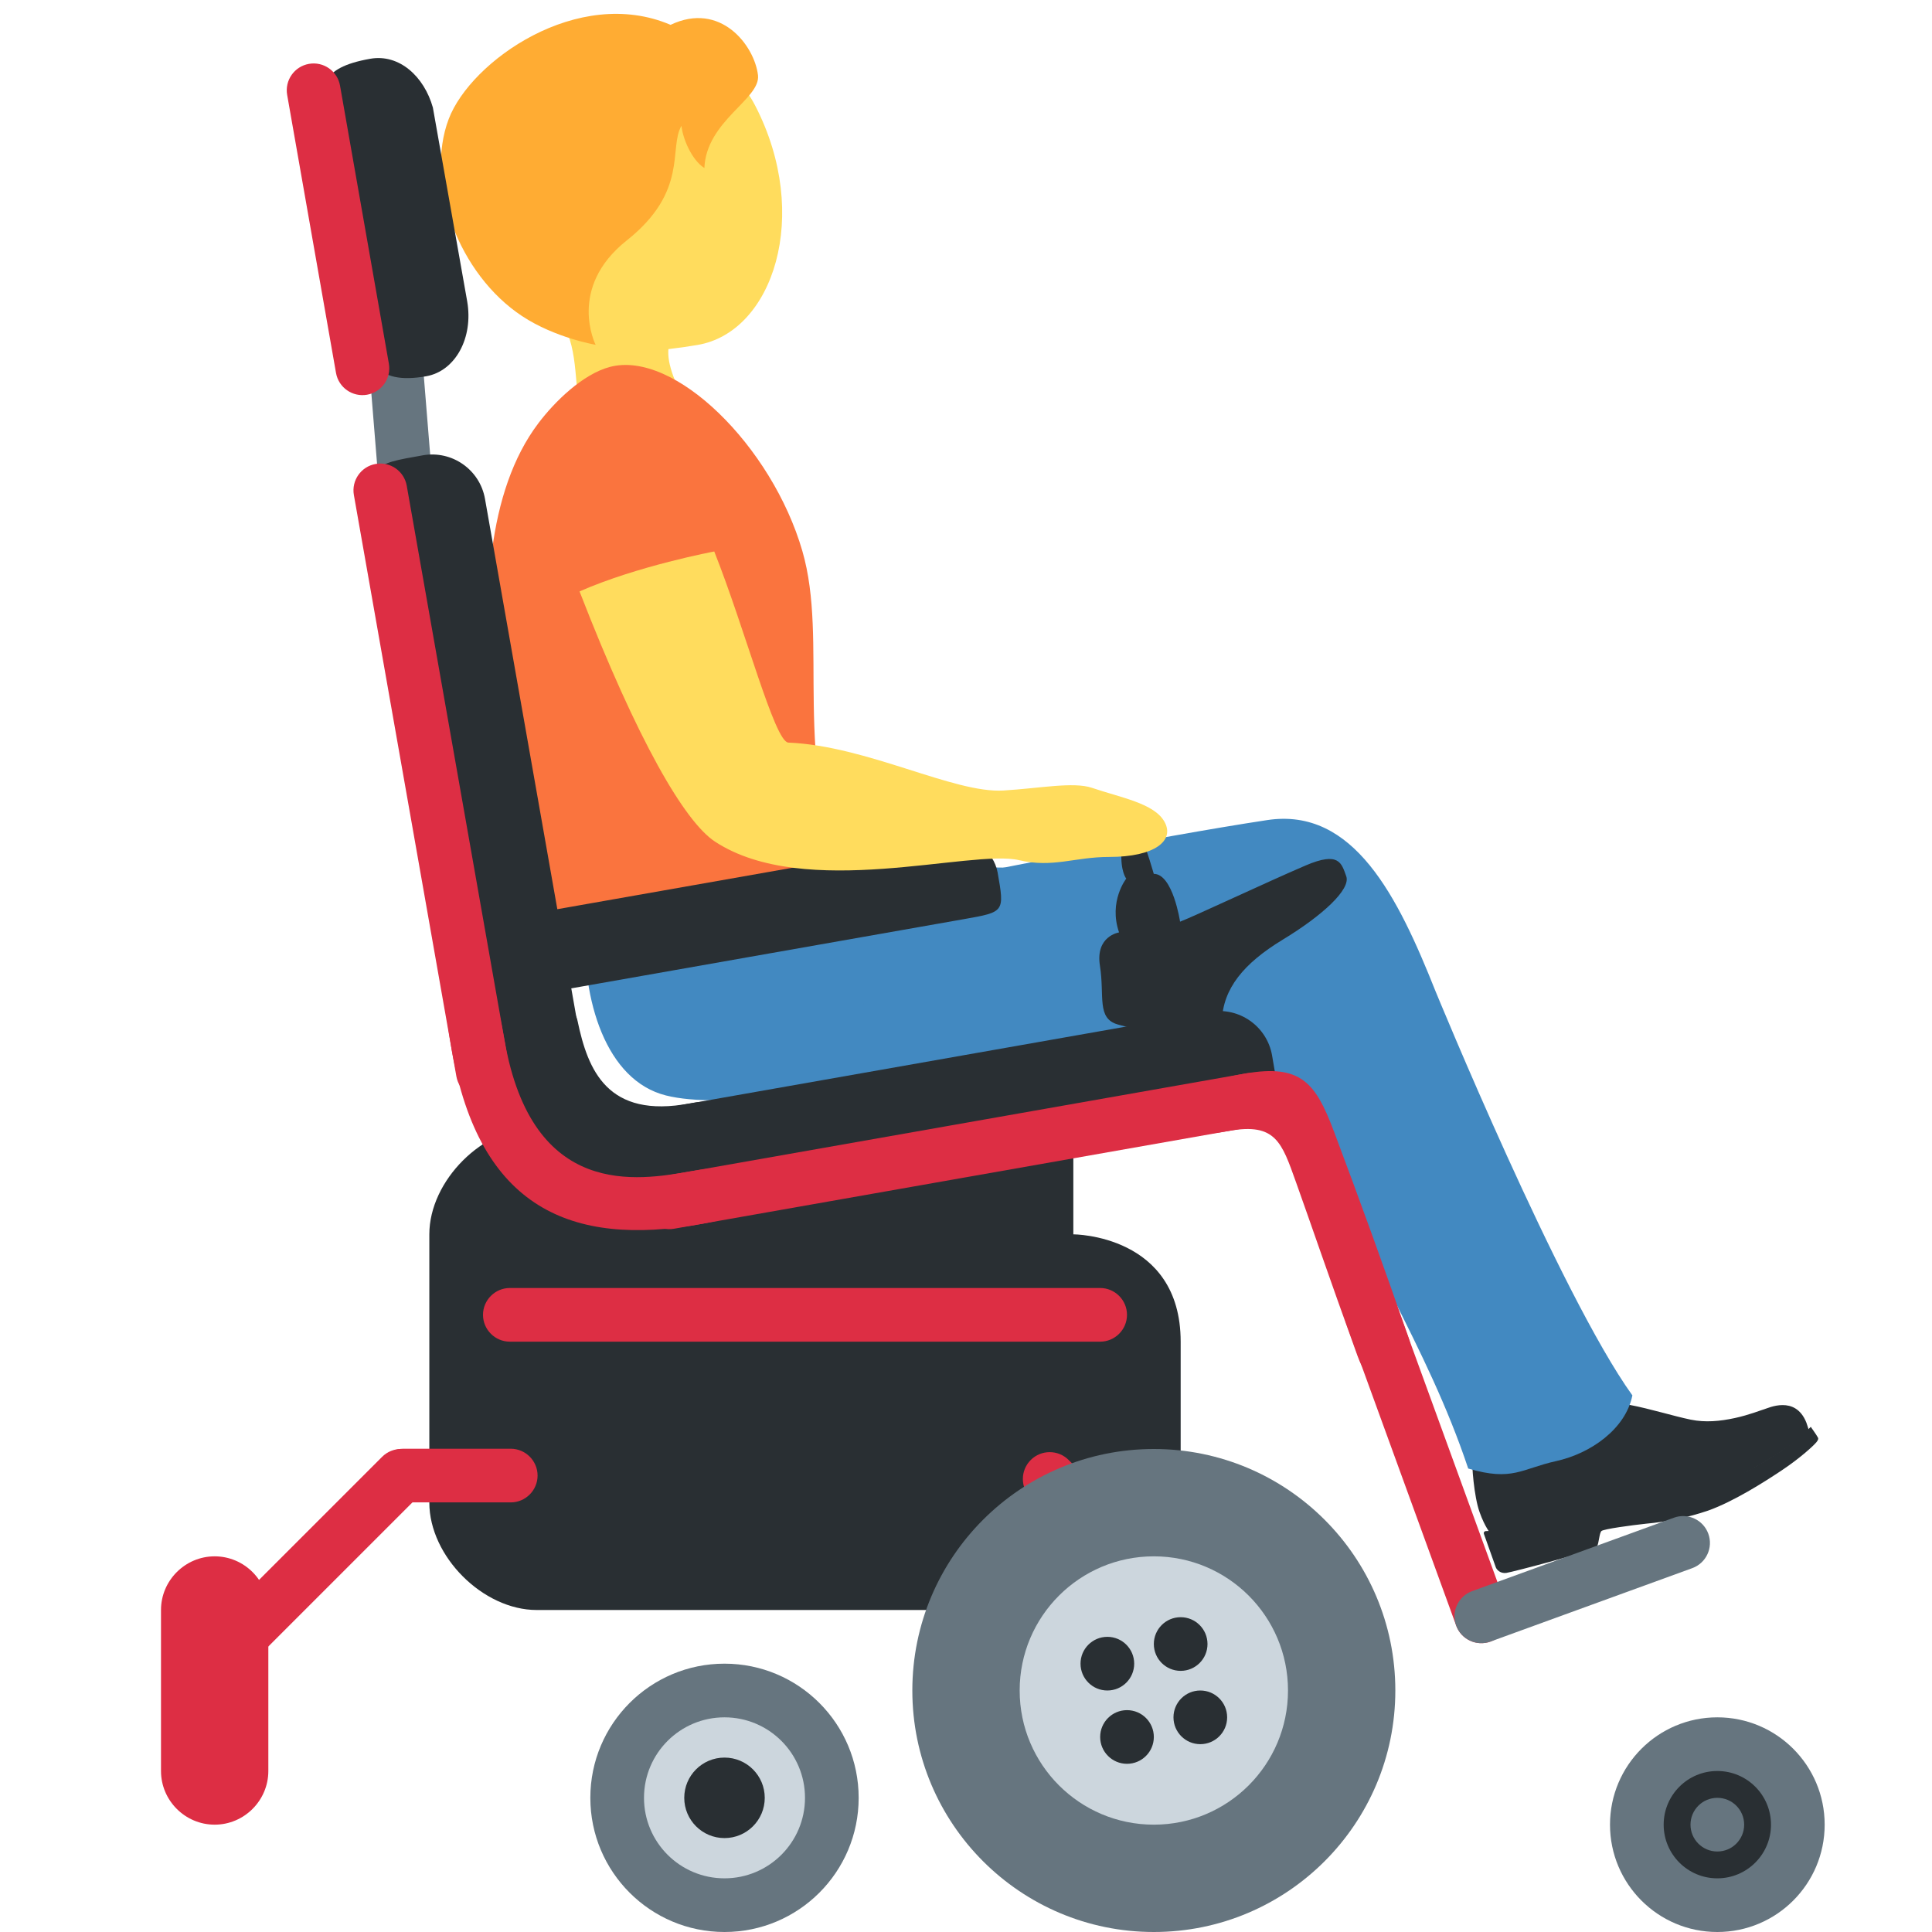
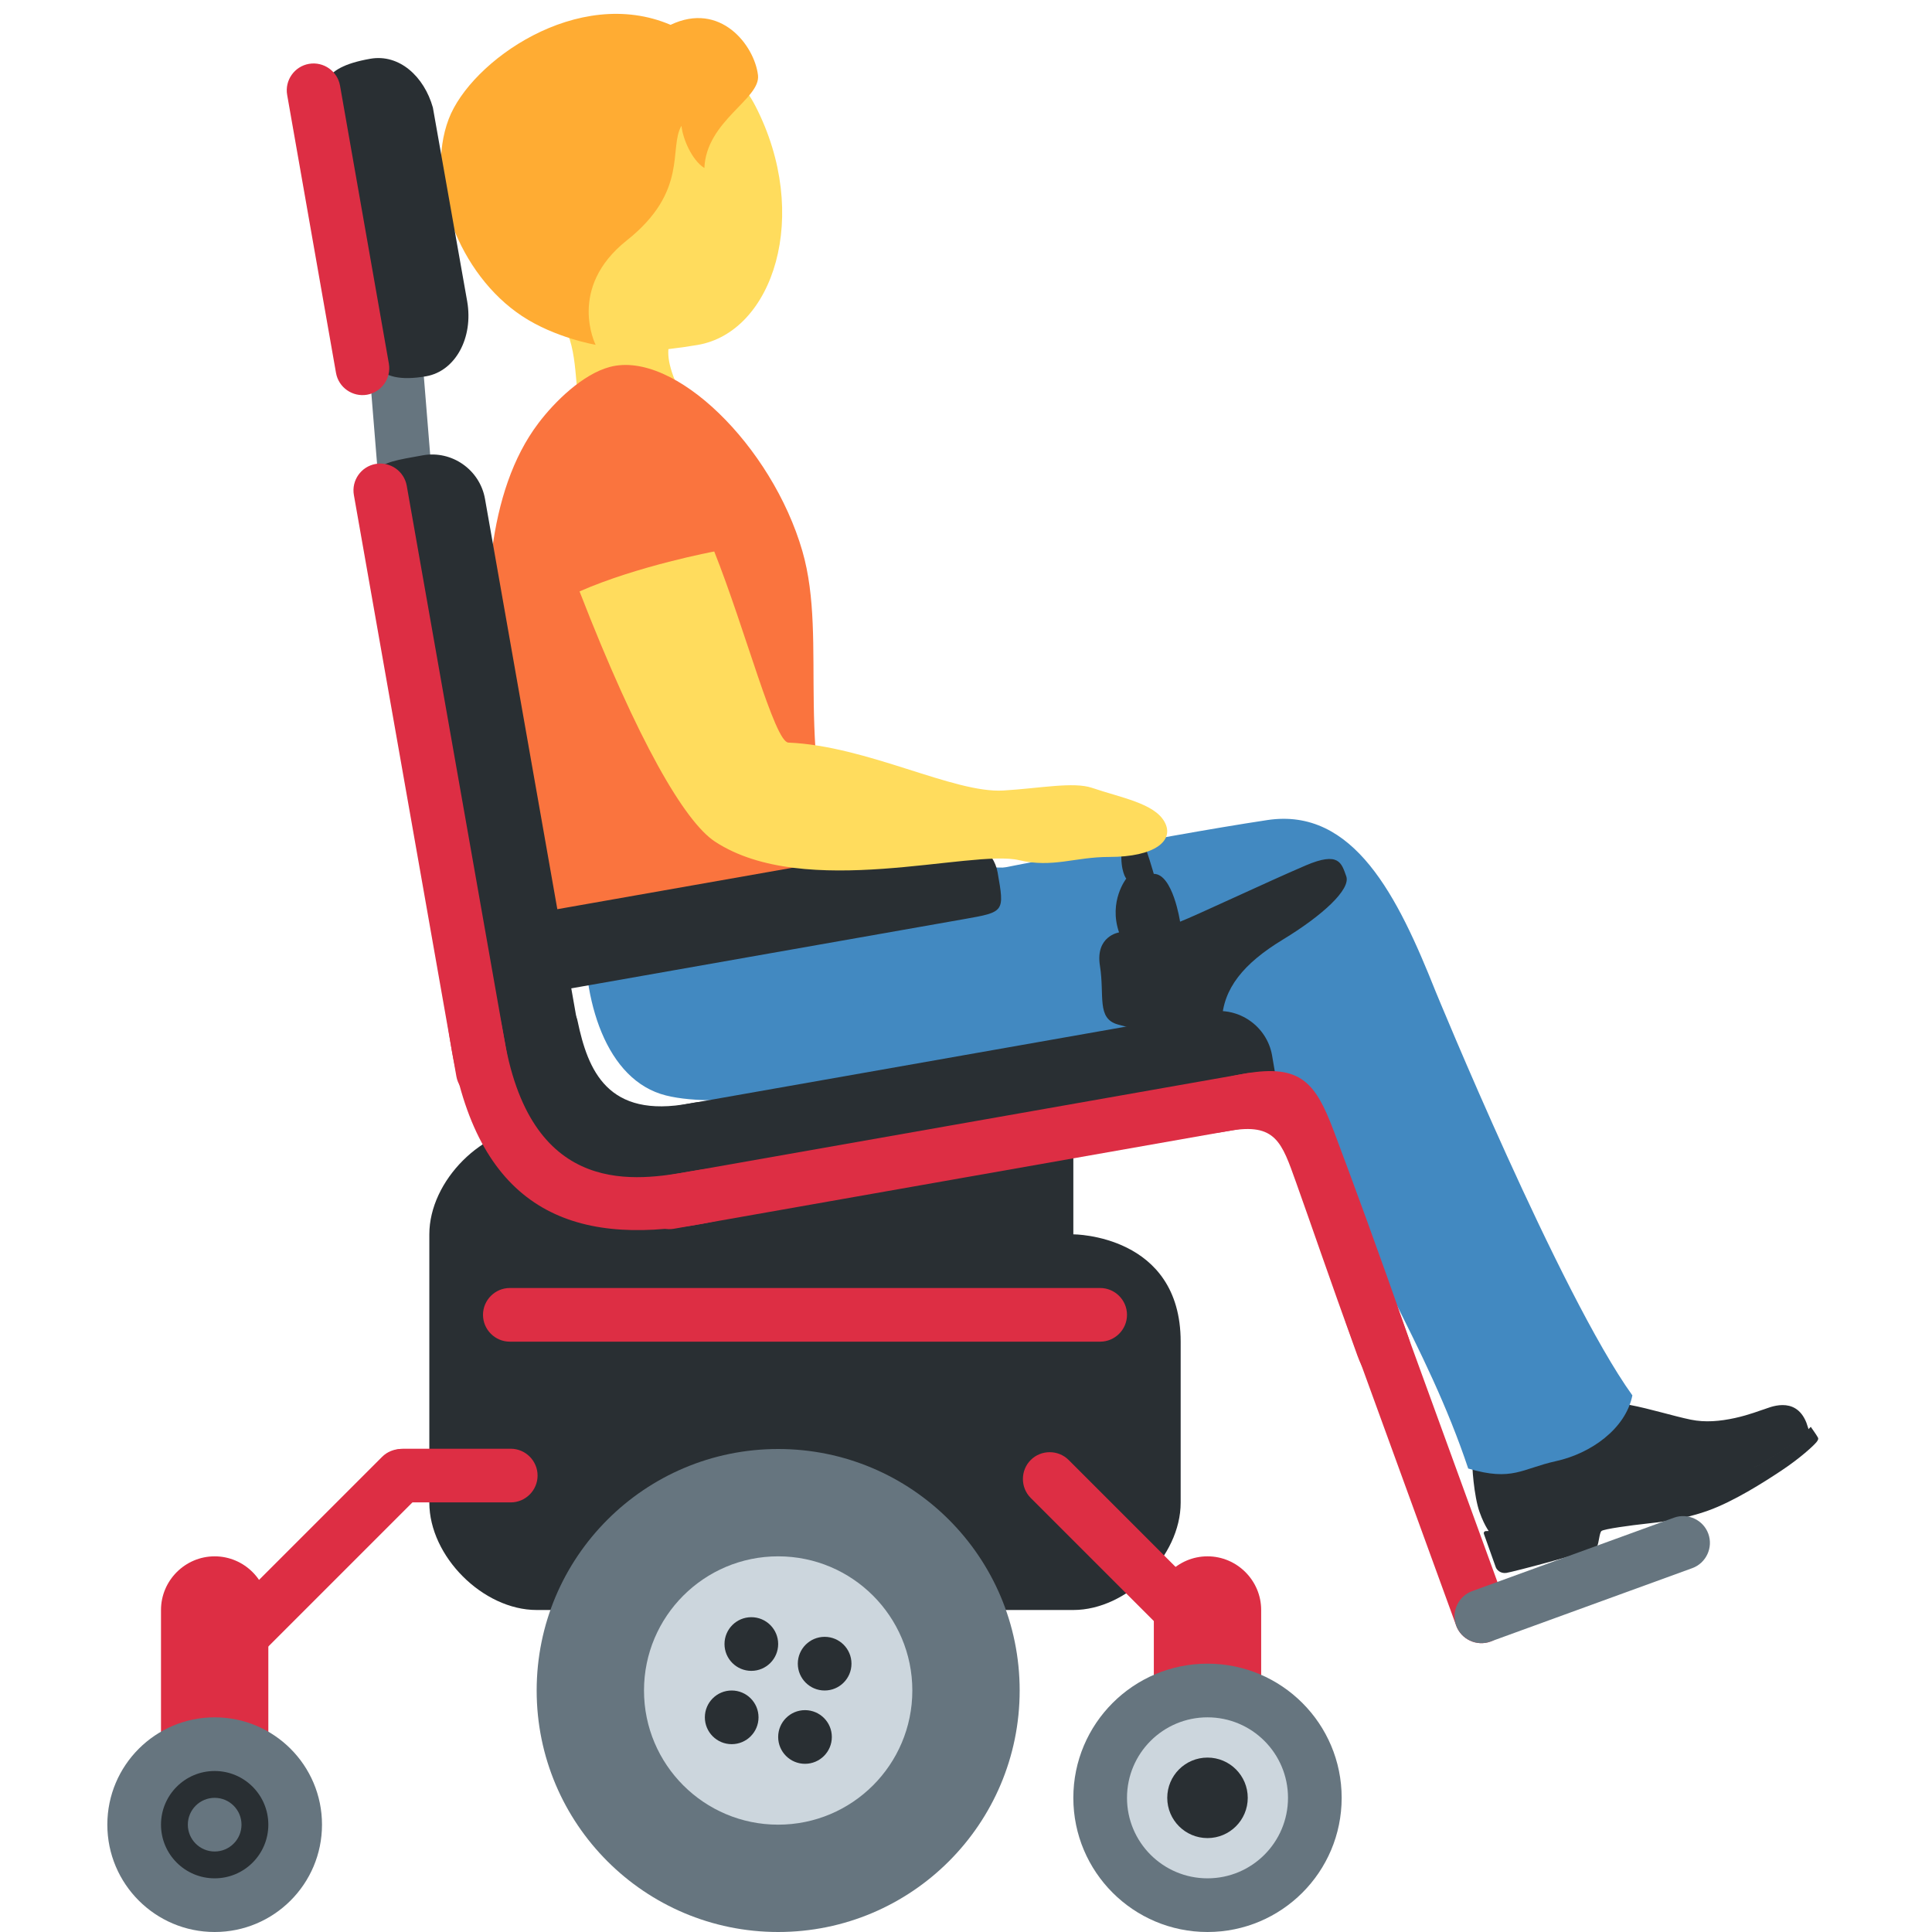
<svg xmlns="http://www.w3.org/2000/svg" viewBox="0 0 36 36">
-   <path fill="#292F33" d="M27.78 28.583s-.108-.118-.211-.409c-.104-.291-.147-.888-.133-.98s.039-.164.148-.171c.083-.006.768.08 1.145-.039.699-.22.812-.957.812-.957s.46.083.829.152.818.209 1.134.274c.271.056.548.03.823-.03s.485-.147.55-.165c.066-.017.575-.27.782.25l.051.154s-.811.718-2.114 1.182-1.639.152-2.481.452c-.843.3-1.335.287-1.335.287" />
-   <path fill="#292F33" d="M29.757 28.821c.038-.07.043-.253.083-.292s.577-.11.83-.137a5 5 0 0 0 1.158-.244c.471-.168 1.032-.523 1.375-.752s.594-.46.646-.526.026-.078.011-.107-.119-.176-.119-.176-.196.213-.569.459-.754.467-1.458.717a5.7 5.7 0 0 1-1.583.335c-.499.039-1.207.141-1.681.309-.365.13-.66.114-.768.123-.025.002-.04.027-.032.051l.222.623c.014.041.081.121.196.105s1.651-.419 1.689-.488" />
-   <path fill="#4289C1" d="M10.903 17.21c-.069 1.432.391 2.922 1.505 3.202 1.066.268 3.056-.151 3.056-.151s.698.408.531 1.189c-.095.444-.257.67-.201.712.05.038.486-.022.684-.032.528-.027 1.1-.211 2.073-.484.974-.273 1.421-.285 2.481-.577 1.175-.324 1.986-.835 2.33-1.956.293-.956-.277-2.123-1.654-2.63-1.12-.412-4.339-.347-5.539-.231-1.201.118-5.206-.287-5.266.958" />
-   <path fill="#4289C1" d="M28.998 27.225c.646-.143 1.293-.6 1.419-1.224-1.346-1.871-3.671-7.538-3.671-7.538-.695-1.744-1.517-3.426-3.133-3.182-2.081.315-5.629 1.028-5.629 1.028-2.276.329-1.144 1.007-1.778 1.912-.635.903 1.294 1.99 2.786 1.891 2.602-.173 3.877-.453 5.522.846.8 2.306 2.071 4.087 2.844 6.406.826.244.993.004 1.64-.139" />
-   <path fill="#FFDC5D" d="M9.918 1.281c1.193-.904 3.4-.774 4.155.689 1.053 2.041.331 4.222-1.077 4.458-1.476.247-2.444.176-3.438-1.136s-.833-3.107.36-4.011" />
-   <path fill="#FFDC5D" d="M10.045 5.565c-2.593-1.744 2.168-2.839 2.168-2.839.898-.217.702 1.436 1.347 2.128.444.479-.681 1.115-.681 1.115s-.557.147-.398.828l.002.006c.041.173.116.372.273.621.776 1.235-.802 2.568-1.577 1.33-.307-.49-.378-.977-.42-1.433l-.004-.041c-.06-.677-.069-1.284-.71-1.715" />
-   <path fill="#FFAC33" d="M8.361 2.218c.41-1.08 2.408-2.493 4.134-1.755.928-.443 1.562.38 1.629.937.053.445-.963.848-.999 1.731-.239-.152-.404-.554-.427-.787-.243.414.139 1.217-1.019 2.136-1.119.888-.58 1.945-.58 1.945s-.756-.128-1.372-.536c-1.176-.777-1.818-2.48-1.366-3.671" />
-   <path fill="#FA743E" d="M9.821 16.729c.111.711.178 1.672.576 1.483 1.565-.742 5.391-1.527 5.391-1.527-1.043-2.613-.343-4.713-.838-6.42-.566-1.95-2.382-3.745-3.585-3.428-.506.134-1.027.644-1.333 1.049-1.928 2.547-.322 8.132-.211 8.843" />
-   <path fill="#66757F" d="m8.189 10.609-.425-5.242a.5.5 0 0 0-.539-.458.5.5 0 0 0-.458.539l.425 5.242c.022.274.265.48.539.458a.5.5 0 0 0 .458-.539" />
-   <path fill="#292F33" d="M20 21v2s2 0 2 2v3c0 1-1 2-2 2H10c-1 0-2-1-2-2v-5c0-1 1-2 2-2z" />
-   <path fill="#292F33" d="m13.044 22.559 9.848-1.736c.985-.174.985-.174.811-1.158a1 1 0 0 0-1.158-.811l-9.848 1.736a1 1 0 0 0-.811 1.158c.173.985.173.985 1.158.811" />
-   <path fill="#292F33" d="M10.762 19.023c.193.922.557 1.827 2.094 1.537s1.782 1.225.824 1.493c-.958.267-3.252.646-3.921-.446-.668-1.092-.78-2.139-.713-2.606s1.572-.66 1.716.022" />
-   <path fill="#DD2E44" d="m12.558 22.896 10.833-1.91a.5.5 0 0 0 .406-.579.5.5 0 0 0-.579-.406l-10.833 1.91a.5.5 0 0 0-.406.579.5.5 0 0 0 .579.406" />
-   <path fill="#292F33" d="m7.068 9.642 1.736 9.848c.174.985.174.985 1.158.811.542-.096.907-.617.811-1.158L9.037 9.295a1 1 0 0 0-1.158-.811c-.984.173-.984.173-.811 1.158m-.992-7.49.713 4.025c.087.493.168 1.007 1.153.834.542-.096.882-.715.763-1.398l-.639-3.609C7.903 1.425 7.44 1 6.899 1.095c-.985.173-.91.564-.823 1.057" />
-   <path fill="#DD2E44" d="m6.594 9.224 1.91 10.833a.5.5 0 0 0 .579.406.5.5 0 0 0 .406-.579L7.579 9.051a.5.5 0 0 0-.985.173M5.351 1.769l.91 5.18a.5.5 0 0 0 .579.406.5.5 0 0 0 .406-.579l-.91-5.18a.5.5 0 0 0-.985.173" />
-   <path fill="#292F33" d="m10.506 18.441 7.466-1.316c.747-.132.747-.132.617-.869a.757.757 0 0 0-.877-.606l-7.466 1.316a.756.756 0 0 0-.617.869c.13.738.13.738.877.606" />
-   <path fill="#DD2E44" d="M12.877 21.824c-.993.175-2.954.521-3.475-2.433s-1.506-2.781-.985.174 2.237 3.667 4.634 3.245c1.969-.348 1.796-1.333-.174-.986m10.33-1.821c-1.971.34-2.277 1.422-.308 1.07.873-.156.984.212 1.251.958.252.702.611 1.757 1.144 3.23.391 1.082 1.279.603.95-.342a159 159 0 0 0-1.392-3.847c-.338-.895-.613-1.247-1.645-1.069" />
-   <path fill="#DD2E44" d="M25.38 24.01a.5.5 0 0 1 .641.299l2.052 5.638a.5.5 0 0 1-.299.641.5.5 0 0 1-.641-.299l-2.052-5.638a.5.5 0 0 1 .299-.641" />
-   <path fill="#66757F" d="m27.774 30.588 3.759-1.368a.5.5 0 0 0 .299-.641.5.5 0 0 0-.641-.299l-3.759 1.368a.5.5 0 0 0-.299.641.5.5 0 0 0 .641.299" />
-   <path fill="#DD2E44" d="m22.156 30.862-2.95-2.95a.5.5 0 0 1 0-.707.5.5 0 0 1 .707 0l2.95 2.95a.5.5 0 0 1 0 .707.5.5 0 0 1-.707 0M4 34c.55 0 1-.45 1-1v-3c0-.55-.45-1-1-1s-1 .45-1 1v3c0 .55.45 1 1 1" />
-   <path fill="#DD2E44" d="M22.5 34c.55 0 1-.45 1-1v-3c0-.55-.45-1-1-1s-1 .45-1 1v3c0 .55.45 1 1 1M9.517 27.995h-2c-.275 0-.5-.225-.5-.5s.225-.5.5-.5h2c.275 0 .5.225.5.5s-.225.5-.5.5" />
-   <path fill="#DD2E44" d="m4.877 30.803 2.95-2.95a.5.5 0 0 0 0-.707.5.5 0 0 0-.707 0l-2.95 2.95a.5.5 0 0 0 .707.707" />
-   <path fill="#292F33" d="M24.328 16.127c-.742.318-2.05.936-2.339 1.047 0 0-.134-.891-.49-.891 0 0-.134-.468-.223-.668s-.356-.134-.379.245c-.022.379.089.512.089.512s-.334.423-.134 1.002c0 0-.446.067-.356.624.089.557-.067.98.334 1.092.401.111 1.916.535 1.938-.067.022-.601.401-1.069 1.136-1.515s1.27-.936 1.181-1.181c-.088-.244-.133-.467-.757-.2" />
-   <path fill="#DD2E44" d="M9.5 25h11c.275 0 .5-.225.5-.5s-.225-.5-.5-.5h-11c-.275 0-.5.225-.5.5s.225.5.5.5" />
-   <path fill="#FFDC5D" d="M13.309 10.276c.579 1.455 1.125 3.55 1.381 3.561 1.473.062 3.079.948 4.006.893.672-.04 1.306-.167 1.651-.05.552.187 1.159.289 1.351.632.195.348-.171.657-1.035.656-.635 0-1.045.208-1.674.06-.896-.21-3.986.754-5.665-.345-.566-.371-1.441-1.871-2.525-4.663 1.084-.477 2.51-.744 2.51-.744" />
-   <circle cx="21.5" cy="31.5" r="4.5" fill="#66757F" />
-   <circle cx="13.5" cy="33.5" r="2.5" fill="#66757F" />
-   <circle cx="32" cy="34" r="2" fill="#66757F" />
-   <circle cx="21.5" cy="31.5" r="2.5" fill="#CCD6DD" />
-   <circle cx="13.5" cy="33.5" r="1.5" fill="#CCD6DD" />
-   <circle cx="32" cy="34" r="1" fill="#292F33" />
+   <path fill="#292F33" d="M 27.78,28.583 s -0.108,-0.118 -0.211,-0.409 c -0.104,-0.291 -0.147,-0.888 -0.133,-0.98 s 0.039,-0.164 0.148,-0.171 c 0.083,-0.006 0.768,0.08 1.145,-0.039 c 0.699,-0.22 0.812,-0.957 0.812,-0.957 s 0.46,0.083 0.829,0.152 c 0.368,0.069 0.818,0.209 1.134,0.274 c 0.271,0.056 0.548,0.03 0.823,-0.03 s 0.485,-0.147 0.55,-0.165 c 0.066,-0.017 0.575,-0.27 0.782,0.25 l 0.051,0.154 s -0.811,0.718 -2.114,1.182 s -1.639,0.152 -2.481,0.452 c -0.843,0.3 -1.335,0.287 -1.335,0.287 Z" />
+   <path fill="#292F33" d="M 29.757,28.821 c -0.038,0.069 -1.574,0.472 -1.689,0.488 s -0.182,-0.064 -0.196,-0.105 l -0.222,-0.623 c -0.008,-0.024 0.007,-0.049 0.032,-0.051 c 0.108,-0.009 0.403,0.007 0.768,-0.123 c 0.474,-0.168 1.182,-0.27 1.681,-0.309 c 0.401,-0.032 0.88,-0.085 1.583,-0.335 c 0.704,-0.25 1.085,-0.471 1.458,-0.717 s 0.569,-0.459 0.569,-0.459 s 0.104,0.147 0.119,0.176 s 0.041,0.041 -0.011,0.107 s -0.303,0.298 -0.646,0.526 c -0.343,0.229 -0.904,0.584 -1.375,0.752 s -0.905,0.217 -1.158,0.244 s -0.79,0.098 -0.83,0.137 s -0.045,0.222 -0.083,0.292 Z" />
+   <path fill="#4289C1" d="M 10.903,17.21 c 0.06,-1.245 4.065,-0.84 5.266,-0.958 c 1.2,-0.116 4.419,-0.181 5.539,0.231 c 1.377,0.507 1.947,1.674 1.654,2.63 c -0.344,1.121 -1.155,1.632 -2.33,1.956 c -1.06,0.292 -1.507,0.304 -2.481,0.577 c -0.973,0.273 -1.545,0.457 -2.073,0.484 c -0.198,0.01 -0.634,0.07 -0.684,0.032 c -0.056,-0.042 0.106,-0.268 0.201,-0.712 c 0.167,-0.781 -0.531,-1.189 -0.531,-1.189 s -1.99,0.419 -3.056,0.151 c -1.114,-0.28 -1.574,-1.77 -1.505,-3.202 Z" />
+   <path fill="#4289C1" d="M 28.998,27.225 c -0.647,0.143 -0.814,0.383 -1.64,0.139 c -0.773,-2.319 -2.044,-4.1 -2.844,-6.406 c -1.645,-1.299 -2.92,-1.019 -5.522,-0.846 c -1.492,0.099 -3.421,-0.988 -2.786,-1.891 c 0.634,-0.905 -0.498,-1.583 1.778,-1.912 c 0,0 3.548,-0.713 5.629,-1.028 c 1.616,-0.244 2.438,1.438 3.133,3.182 c 0,0 2.325,5.667 3.671,7.538 c -0.126,0.624 -0.773,1.081 -1.419,1.224 Z" />
+   <path fill="#FFDC5D" d="M 9.918,1.281 c 1.193,-0.904 3.4,-0.774 4.155,0.689 c 1.053,2.041 0.331,4.222 -1.077,4.458 c -1.476,0.247 -2.444,0.176 -3.438,-1.136 s -0.833,-3.107 0.36,-4.011 Z" />
+   <path fill="#FFDC5D" d="M 10.045,5.565 c -2.593,-1.744 2.168,-2.839 2.168,-2.839 c 0.898,-0.217 0.702,1.436 1.347,2.128 c 0.444,0.479 -0.681,1.115 -0.681,1.115 s -0.557,0.147 -0.398,0.828 l 0.002,0.006 c 0.041,0.173 0.116,0.372 0.273,0.621 c 0.776,1.235 -0.802,2.568 -1.577,1.33 c -0.307,-0.49 -0.378,-0.977 -0.42,-1.433 l -0.004,-0.041 c -0.06,-0.677 -0.069,-1.284 -0.71,-1.715 Z" />
+   <path fill="#FFAC33" d="M 8.361,2.218 c 0.41,-1.08 2.408,-2.493 4.134,-1.755 c 0.928,-0.443 1.562,0.38 1.629,0.937 c 0.053,0.445 -0.963,0.848 -0.999,1.731 c -0.239,-0.152 -0.404,-0.554 -0.427,-0.787 c -0.243,0.414 0.139,1.217 -1.019,2.136 c -1.119,0.888 -0.58,1.945 -0.58,1.945 s -0.756,-0.128 -1.372,-0.536 c -1.176,-0.777 -1.818,-2.48 -1.366,-3.671 Z" />
+   <path fill="#FA743E" d="M 9.821,16.729 c -0.111,-0.711 -1.717,-6.296 0.211,-8.843 c 0.306,-0.405 0.827,-0.915 1.333,-1.049 c 1.203,-0.317 3.019,1.478 3.585,3.428 c 0.495,1.707 -0.205,3.807 0.838,6.42 c 0,0 -3.826,0.785 -5.391,1.527 c -0.398,0.189 -0.465,-0.772 -0.576,-1.483 Z" />
+   <path fill="#66757F" d="M 8.189,10.609 c 0.022,0.274 -0.184,0.517 -0.458,0.539 s -0.517,-0.184 -0.539,-0.458 l -0.425,-5.242 c -0.022,-0.274 0.184,-0.517 0.458,-0.539 s 0.517,0.184 0.539,0.458 l 0.425,5.242 Z" />
+   <path fill="#292F33" d="M 20,21 v2 s 2,0 2,2 v3 c 0,1 -1,2 -2,2 h-10 c -1,0 -2,-1 -2,-2 v-5 c 0,-1 1,-2 2,-2 h10 Z" />
+   <path fill="#292F33" d="M 13.044,22.559 c -0.985,0.174 -0.985,0.174 -1.158,-0.811 c -0.096,-0.541 0.269,-1.062 0.811,-1.158 l 9.848,-1.736 c 0.541,-0.096 1.062,0.269 1.158,0.811 c 0.174,0.984 0.174,0.984 -0.811,1.158 l -9.848,1.736 Z" />
+   <path fill="#292F33" d="M 10.762,19.023 c 0.193,0.922 0.557,1.827 2.094,1.537 s 1.782,1.225 0.824,1.493 c -0.958,0.267 -3.252,0.646 -3.921,-0.446 c -0.668,-1.092 -0.78,-2.139 -0.713,-2.606 s 1.572,-0.66 1.716,0.022 Z" />
+   <path fill="#DD2E44" d="M 12.558,22.896 c -0.27,0.048 -0.531,-0.135 -0.579,-0.406 c -0.047,-0.271 0.135,-0.531 0.406,-0.579 l 10.833,-1.91 c 0.271,-0.047 0.531,0.135 0.579,0.406 c 0.047,0.271 -0.135,0.531 -0.406,0.579 l -10.833,1.91 Z" />
+   <path fill="#292F33" d="M 7.068,9.642 c -0.173,-0.985 -0.173,-0.985 0.811,-1.158 c 0.541,-0.096 1.062,0.269 1.158,0.811 l 1.736,9.848 c 0.096,0.541 -0.269,1.062 -0.811,1.158 c -0.984,0.174 -0.984,0.174 -1.158,-0.811 l -1.736,-9.848 ZM 6.076,2.152 l 0.713,4.025 c 0.087,0.493 0.168,1.007 1.153,0.834 c 0.542,-0.096 0.882,-0.715 0.763,-1.398 l -0.639,-3.609 c -0.163,-0.579 -0.626,-1.004 -1.167,-0.909 c -0.985,0.173 -0.91,0.564 -0.823,1.057 Z" />
+   <path fill="#DD2E44" d="M 6.594,9.224 c -0.048,-0.271 0.134,-0.531 0.406,-0.579 c 0.271,-0.047 0.531,0.135 0.579,0.406 l 1.91,10.833 c 0.047,0.271 -0.135,0.531 -0.406,0.579 c -0.271,0.047 -0.531,-0.135 -0.579,-0.406 l -1.91,-10.833 ZM 5.351,1.769 l 0.91,5.18 c 0.048,0.271 0.308,0.453 0.579,0.406 c 0.271,-0.048 0.453,-0.308 0.406,-0.579 l -0.91,-5.18 c -0.048,-0.271 -0.308,-0.453 -0.579,-0.406 s -0.454,0.308 -0.406,0.579 Z" />
+   <path fill="#292F33" d="M 10.506,18.441 c -0.747,0.132 -0.747,0.132 -0.877,-0.606 c -0.071,-0.406 0.206,-0.797 0.617,-0.869 l 7.466,-1.316 c 0.411,-0.072 0.806,0.201 0.877,0.606 c 0.13,0.737 0.13,0.737 -0.617,0.869 l -7.466,1.316 Z" />
+   <path fill="#DD2E44" d="M 12.877,21.824 c 1.97,-0.347 2.143,0.638 0.174,0.986 c -2.397,0.422 -4.113,-0.29 -4.634,-3.245 s 0.464,-3.128 0.985,-0.174 s 2.482,2.608 3.475,2.433 ZM 23.207,20.003 c -1.971,0.34 -2.277,1.422 -0.308,1.07 c 0.873,-0.156 0.984,0.212 1.251,0.958 c 0.252,0.702 0.611,1.757 1.144,3.23 c 0.391,1.082 1.279,0.603 0.95,-0.342 c -0.551,-1.588 -1.061,-2.968 -1.392,-3.847 c -0.338,-0.895 -0.613,-1.247 -1.645,-1.069 Z" />
+   <path fill="#DD2E44" d="M 25.38,24.01 c 0.258,-0.094 0.547,0.04 0.641,0.299 l 2.052,5.638 c 0.094,0.258 -0.04,0.547 -0.299,0.641 c -0.258,0.094 -0.547,-0.04 -0.641,-0.299 l -2.052,-5.638 c -0.094,-0.259 0.041,-0.547 0.299,-0.641 Z" />
+   <path fill="#66757F" d="M 27.774,30.588 c -0.258,0.094 -0.547,-0.041 -0.641,-0.299 c -0.094,-0.259 0.041,-0.547 0.299,-0.641 l 3.759,-1.368 c 0.259,-0.094 0.547,0.041 0.641,0.299 c 0.094,0.259 -0.041,0.547 -0.299,0.641 l -3.759,1.368 Z" />
+   <path fill="#DD2E44" d="M 22.156,30.862 l -2.95,-2.95 c -0.194,-0.194 -0.194,-0.513 0,-0.707 s 0.513,-0.194 0.707,0 l 2.95,2.95 c 0.194,0.194 0.194,0.513 0,0.707 s -0.512,0.194 -0.707,0 ZM 4,34 c 0.55,0 1,-0.45 1,-1 v-3 c 0,-0.55 -0.45,-1 -1,-1 s -1,0.45 -1,1 v3 c 0,0.55 0.45,1 1,1 Z" />
+   <path fill="#DD2E44" d="M 22.5,34 c -0.55,0 -1,-0.45 -1,-1 v-3 c 0,-0.55 0.45,-1 1,-1 s 1,0.45 1,1 v3 c 0,0.55 -0.45,1 -1,1 ZM 9.517,27.995 c 0.275,0 0.5,-0.225 0.5,-0.5 s -0.225,-0.5 -0.5,-0.5 h-2 c -0.275,0 -0.5,0.225 -0.5,0.5 s 0.225,0.5 0.5,0.5 h2 Z" />
+   <path fill="#DD2E44" d="M 4.877,30.803 c -0.195,0.195 -0.513,0.195 -0.707,0 c -0.194,-0.194 -0.194,-0.513 0,-0.707 l 2.95,-2.95 c 0.194,-0.194 0.513,-0.194 0.707,0 s 0.194,0.513 0,0.707 l -2.95,2.95 Z" />
+   <path fill="#292F33" d="M 24.328,16.127 c 0.624,-0.267 0.669,-0.044 0.757,0.2 c 0.089,0.245 -0.446,0.735 -1.181,1.181 s -1.114,0.914 -1.136,1.515 c -0.022,0.602 -1.537,0.178 -1.938,0.067 c -0.401,-0.112 -0.245,-0.535 -0.334,-1.092 c -0.09,-0.557 0.356,-0.624 0.356,-0.624 c -0.2,-0.579 0.134,-1.002 0.134,-1.002 s -0.111,-0.133 -0.089,-0.512 c 0.023,-0.379 0.29,-0.445 0.379,-0.245 s 0.223,0.668 0.223,0.668 c 0.356,0 0.49,0.891 0.49,0.891 c 0.289,-0.111 1.597,-0.729 2.339,-1.047 Z" />
+   <path fill="#DD2E44" d="M 9.5,25 c -0.275,0 -0.5,-0.225 -0.5,-0.5 s 0.225,-0.5 0.5,-0.5 h11 c 0.275,0 0.5,0.225 0.5,0.5 s -0.225,0.5 -0.5,0.5 h-11 Z" />
+   <path fill="#FFDC5D" d="M 13.309,10.276 c 0.579,1.455 1.125,3.55 1.381,3.561 c 1.473,0.062 3.079,0.948 4.006,0.893 c 0.672,-0.04 1.306,-0.167 1.651,-0.05 c 0.552,0.187 1.159,0.289 1.351,0.632 c 0.195,0.348 -0.171,0.657 -1.035,0.656 c -0.635,0 -1.045,0.208 -1.674,0.06 c -0.896,-0.21 -3.986,0.754 -5.665,-0.345 c -0.566,-0.371 -1.441,-1.871 -2.525,-4.663 c 1.084,-0.477 2.51,-0.744 2.51,-0.744 Z" />
+   <circle fill="#66757F" cx="14.5" cy="31.5" r="4.5" />
+   <circle fill="#66757F" cx="22.5" cy="33.5" r="2.5" />
+   <circle fill="#66757F" cx="4" cy="34" r="2" />
+   <circle fill="#CCD6DD" cx="14.5" cy="31.5" r="2.5" />
+   <circle fill="#CCD6DD" cx="22.5" cy="33.5" r="1.5" />
+   <circle fill="#292F33" cx="4" cy="34" r="1" />
  <g fill="#292F33">
-     <circle cx="22" cy="30.634" r=".5" />
-     <circle cx="21" cy="32.366" r=".5" />
-     <circle cx="20.634" cy="31" r=".5" />
-     <circle cx="22.366" cy="32" r=".5" />
+     <circle cx="14" cy="30.634" r=".5" />
+     <circle cx="15" cy="32.366" r=".5" />
+     <circle cx="15.366" cy="31" r=".5" />
+     <circle cx="13.634" cy="32" r=".5" />
  </g>
-   <circle cx="13.5" cy="33.5" r=".75" fill="#292F33" />
-   <circle cx="32" cy="34" r=".5" fill="#66757F" />
+   <circle fill="#292F33" cx="22.5" cy="33.5" r=".75" />
+   <circle fill="#66757F" cx="4" cy="34" r=".5" />
</svg>
